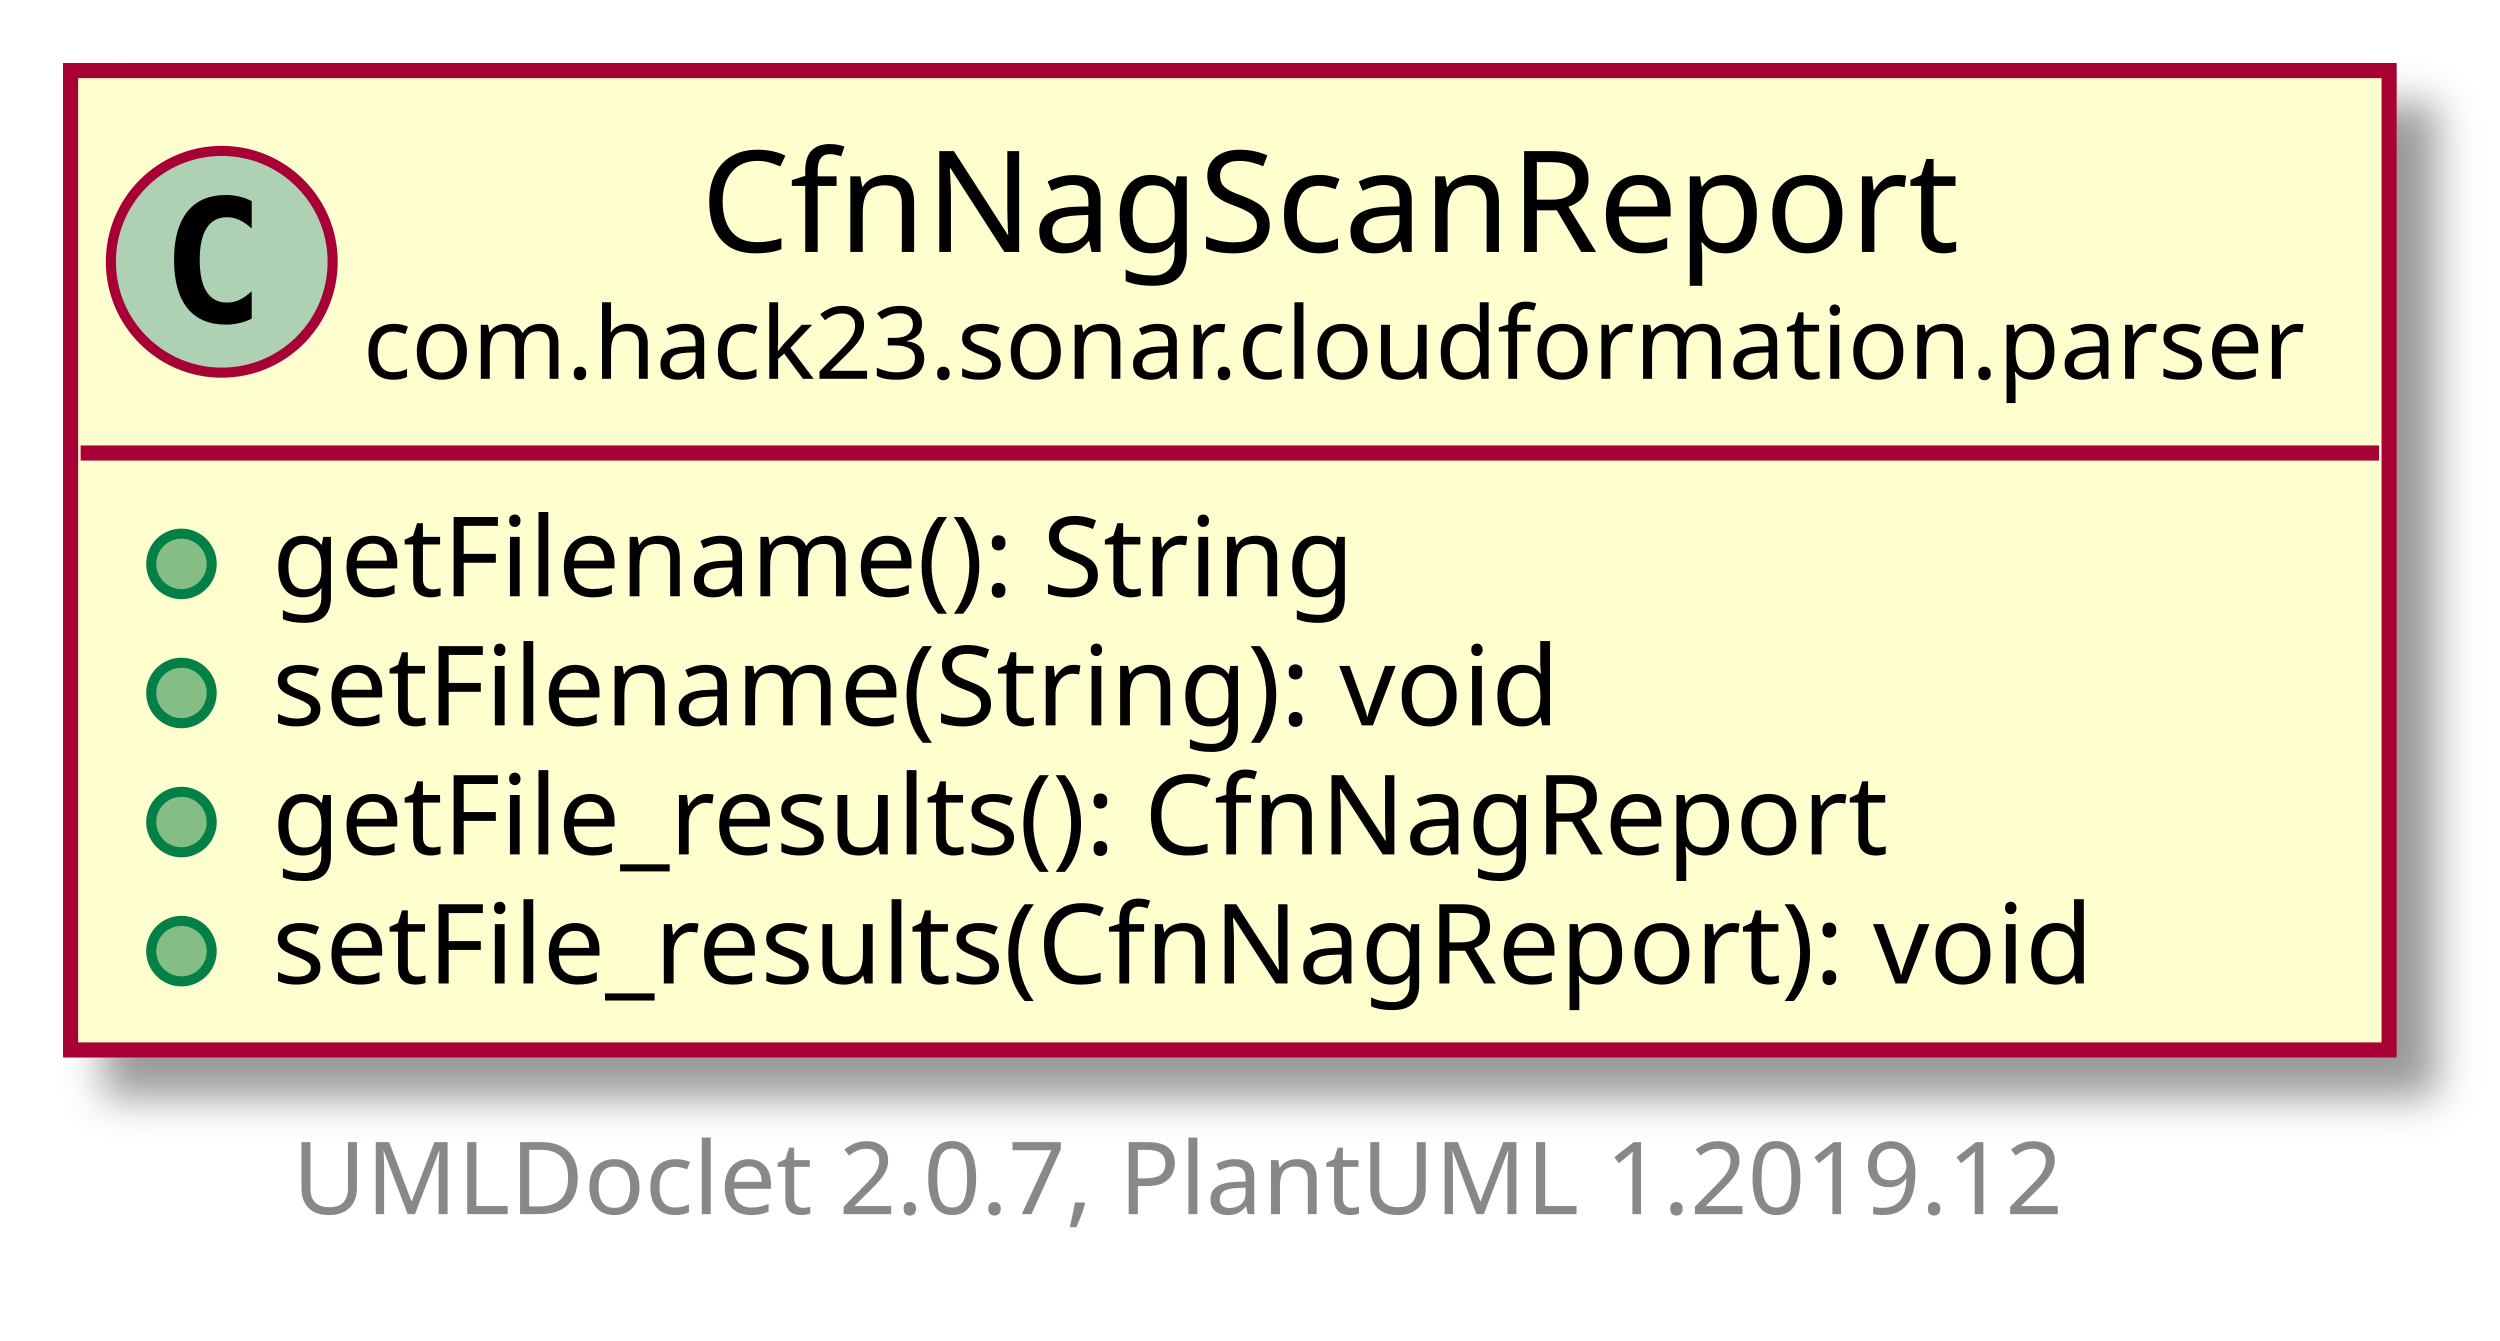
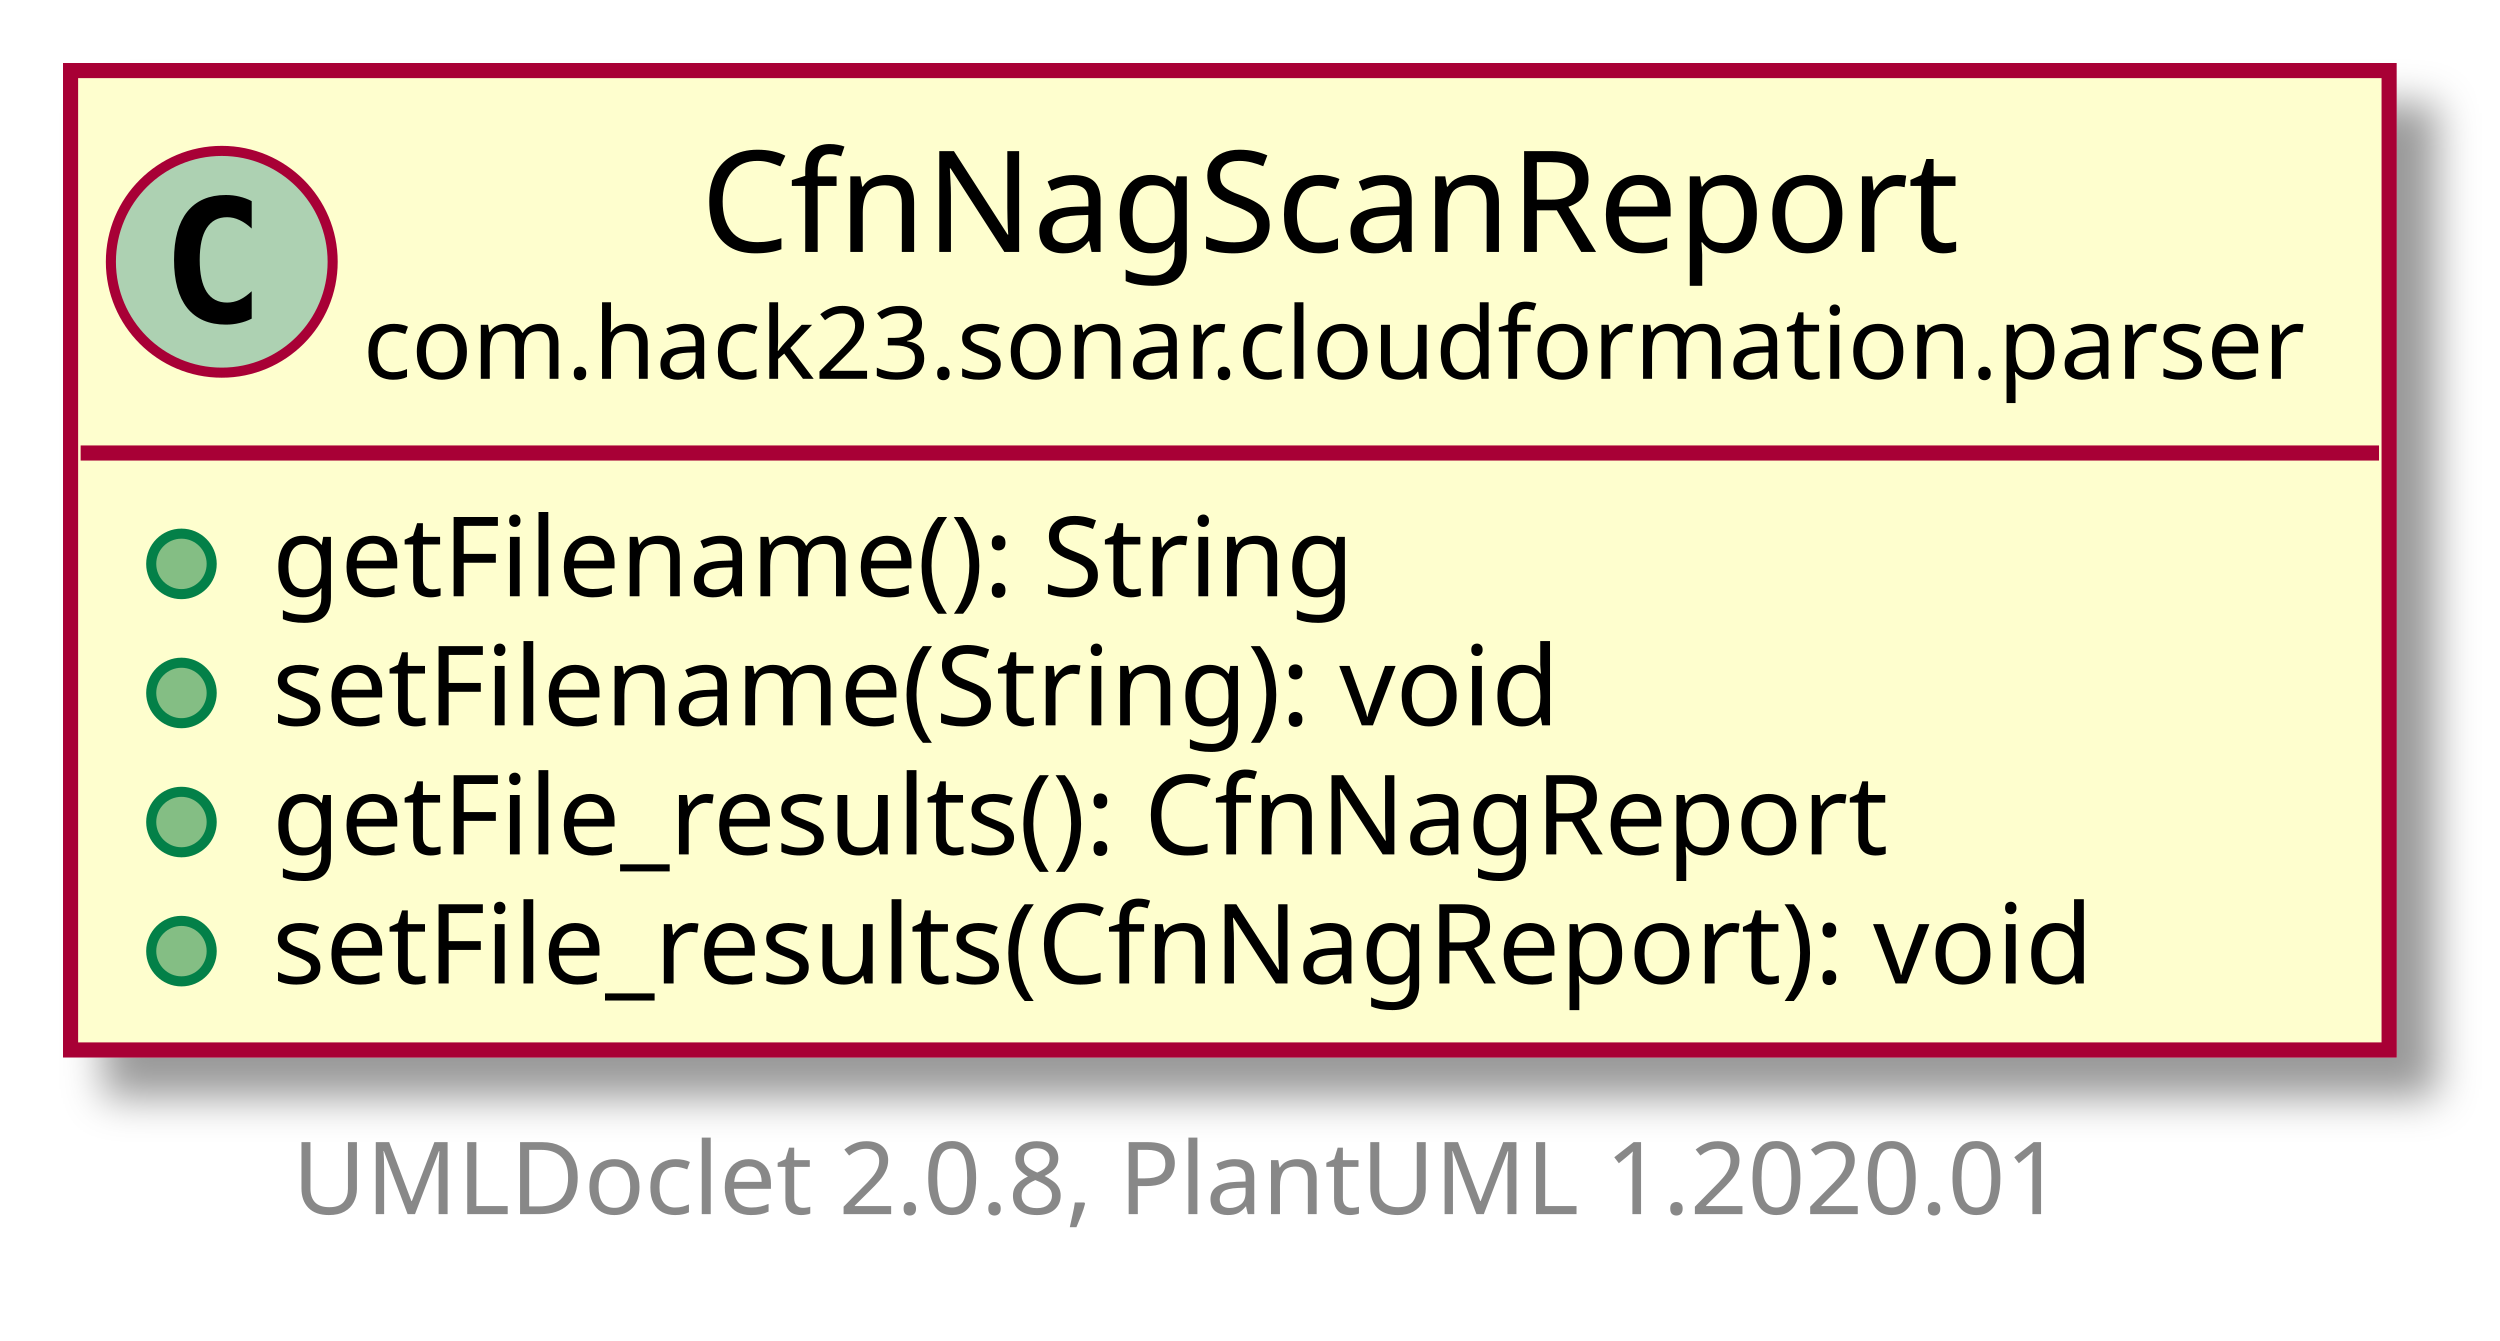
<svg xmlns="http://www.w3.org/2000/svg" xmlns:xlink="http://www.w3.org/1999/xlink" contentScriptType="application/ecmascript" contentStyleType="text/css" height="133px" preserveAspectRatio="none" style="width:248px;height:133px;" version="1.1" viewBox="0 0 248 133" width="248px" zoomAndPan="magnify">
  <defs>
-     <filter height="300%" id="ftnn5byosnaud" width="300%" x="-1" y="-1">
+     <filter height="300%" id="fxrpvw2hevisw" width="300%" x="-1" y="-1">
      <feGaussianBlur result="blurOut" stdDeviation="2.0" />
      <feColorMatrix in="blurOut" result="blurOut2" type="matrix" values="0 0 0 0 0 0 0 0 0 0 0 0 0 0 0 0 0 0 .4 0" />
      <feOffset dx="4.0" dy="4.0" in="blurOut2" result="blurOut3" />
      <feBlend in="SourceGraphic" in2="blurOut3" mode="normal" />
    </filter>
  </defs>
  <g>
    <a href="CfnNagScanReport.html" target="_top" title="CfnNagScanReport.html" xlink:actuate="onRequest" xlink:href="CfnNagScanReport.html" xlink:show="new" xlink:title="CfnNagScanReport.html" xlink:type="simple">
-       <rect fill="#FEFECE" filter="url(#ftnn5byosnaud)" height="97.156" id="com.hack23.sonar.cloudformation.parser.CfnNagScanReport" style="stroke: #A80036; stroke-width: 1.5;" width="230" x="7" y="7" />
+       <rect fill="#FEFECE" filter="url(#fxrpvw2hevisw)" height="97.156" id="com.hack23.sonar.cloudformation.parser.CfnNagScanReport" style="stroke: #A80036; stroke-width: 1.5;" width="230" x="7" y="7" />
      <ellipse cx="22" cy="25.969" fill="#ADD1B2" rx="11" ry="11" style="stroke: #A80036; stroke-width: 1.0;" />
      <path d="M24.969,31.609 Q24.391,31.906 23.75,32.047 Q23.109,32.203 22.406,32.203 Q19.906,32.203 18.578,30.562 Q17.266,28.906 17.266,25.781 Q17.266,22.656 18.578,21 Q19.906,19.344 22.406,19.344 Q23.109,19.344 23.75,19.5 Q24.406,19.656 24.969,19.953 L24.969,22.672 Q24.344,22.094 23.75,21.828 Q23.156,21.547 22.531,21.547 Q21.188,21.547 20.5,22.625 Q19.812,23.688 19.812,25.781 Q19.812,27.875 20.5,28.953 Q21.188,30.016 22.531,30.016 Q23.156,30.016 23.75,29.75 Q24.344,29.469 24.969,28.891 L24.969,31.609 Z " />
      <text fill="#000000" font-family="sans-serif" font-size="14" lengthAdjust="spacingAndGlyphs" textLength="131" x="69.5" y="24.995">CfnNagScanReport</text>
      <text fill="#000000" font-family="sans-serif" font-size="10" lengthAdjust="spacingAndGlyphs" textLength="198" x="36" y="37.579">com.hack23.sonar.cloudformation.parser</text>
      <line style="stroke: #A80036; stroke-width: 1.5;" x1="8" x2="236" y1="44.938" y2="44.938" />
      <ellipse cx="18" cy="55.938" fill="#84BE84" rx="3" ry="3" style="stroke: #038048; stroke-width: 1.0;" />
      <text fill="#000000" font-family="sans-serif" font-size="11" lengthAdjust="spacingAndGlyphs" textLength="119" x="27" y="59.148">getFilename(): String</text>
      <ellipse cx="18" cy="68.742" fill="#84BE84" rx="3" ry="3" style="stroke: #038048; stroke-width: 1.0;" />
      <text fill="#000000" font-family="sans-serif" font-size="11" lengthAdjust="spacingAndGlyphs" textLength="142" x="27" y="71.953">setFilename(String): void</text>
      <ellipse cx="18" cy="81.547" fill="#84BE84" rx="3" ry="3" style="stroke: #038048; stroke-width: 1.0;" />
      <text fill="#000000" font-family="sans-serif" font-size="11" lengthAdjust="spacingAndGlyphs" textLength="177" x="27" y="84.757">getFile_results(): CfnNagReport</text>
      <ellipse cx="18" cy="94.352" fill="#84BE84" rx="3" ry="3" style="stroke: #038048; stroke-width: 1.0;" />
      <text fill="#000000" font-family="sans-serif" font-size="11" lengthAdjust="spacingAndGlyphs" textLength="200" x="27" y="97.562">setFile_results(CfnNagReport): void</text>
    </a>
-     <text fill="#888888" font-family="sans-serif" font-size="10" lengthAdjust="spacingAndGlyphs" textLength="186" x="29" y="120.439">UMLDoclet 2.0.7, PlantUML 1.2019.12</text>
+     <text fill="#888888" font-family="sans-serif" font-size="10" lengthAdjust="spacingAndGlyphs" textLength="186" x="29" y="120.439">UMLDoclet 2.0.8, PlantUML 1.2020.01</text>
  </g>
</svg>
